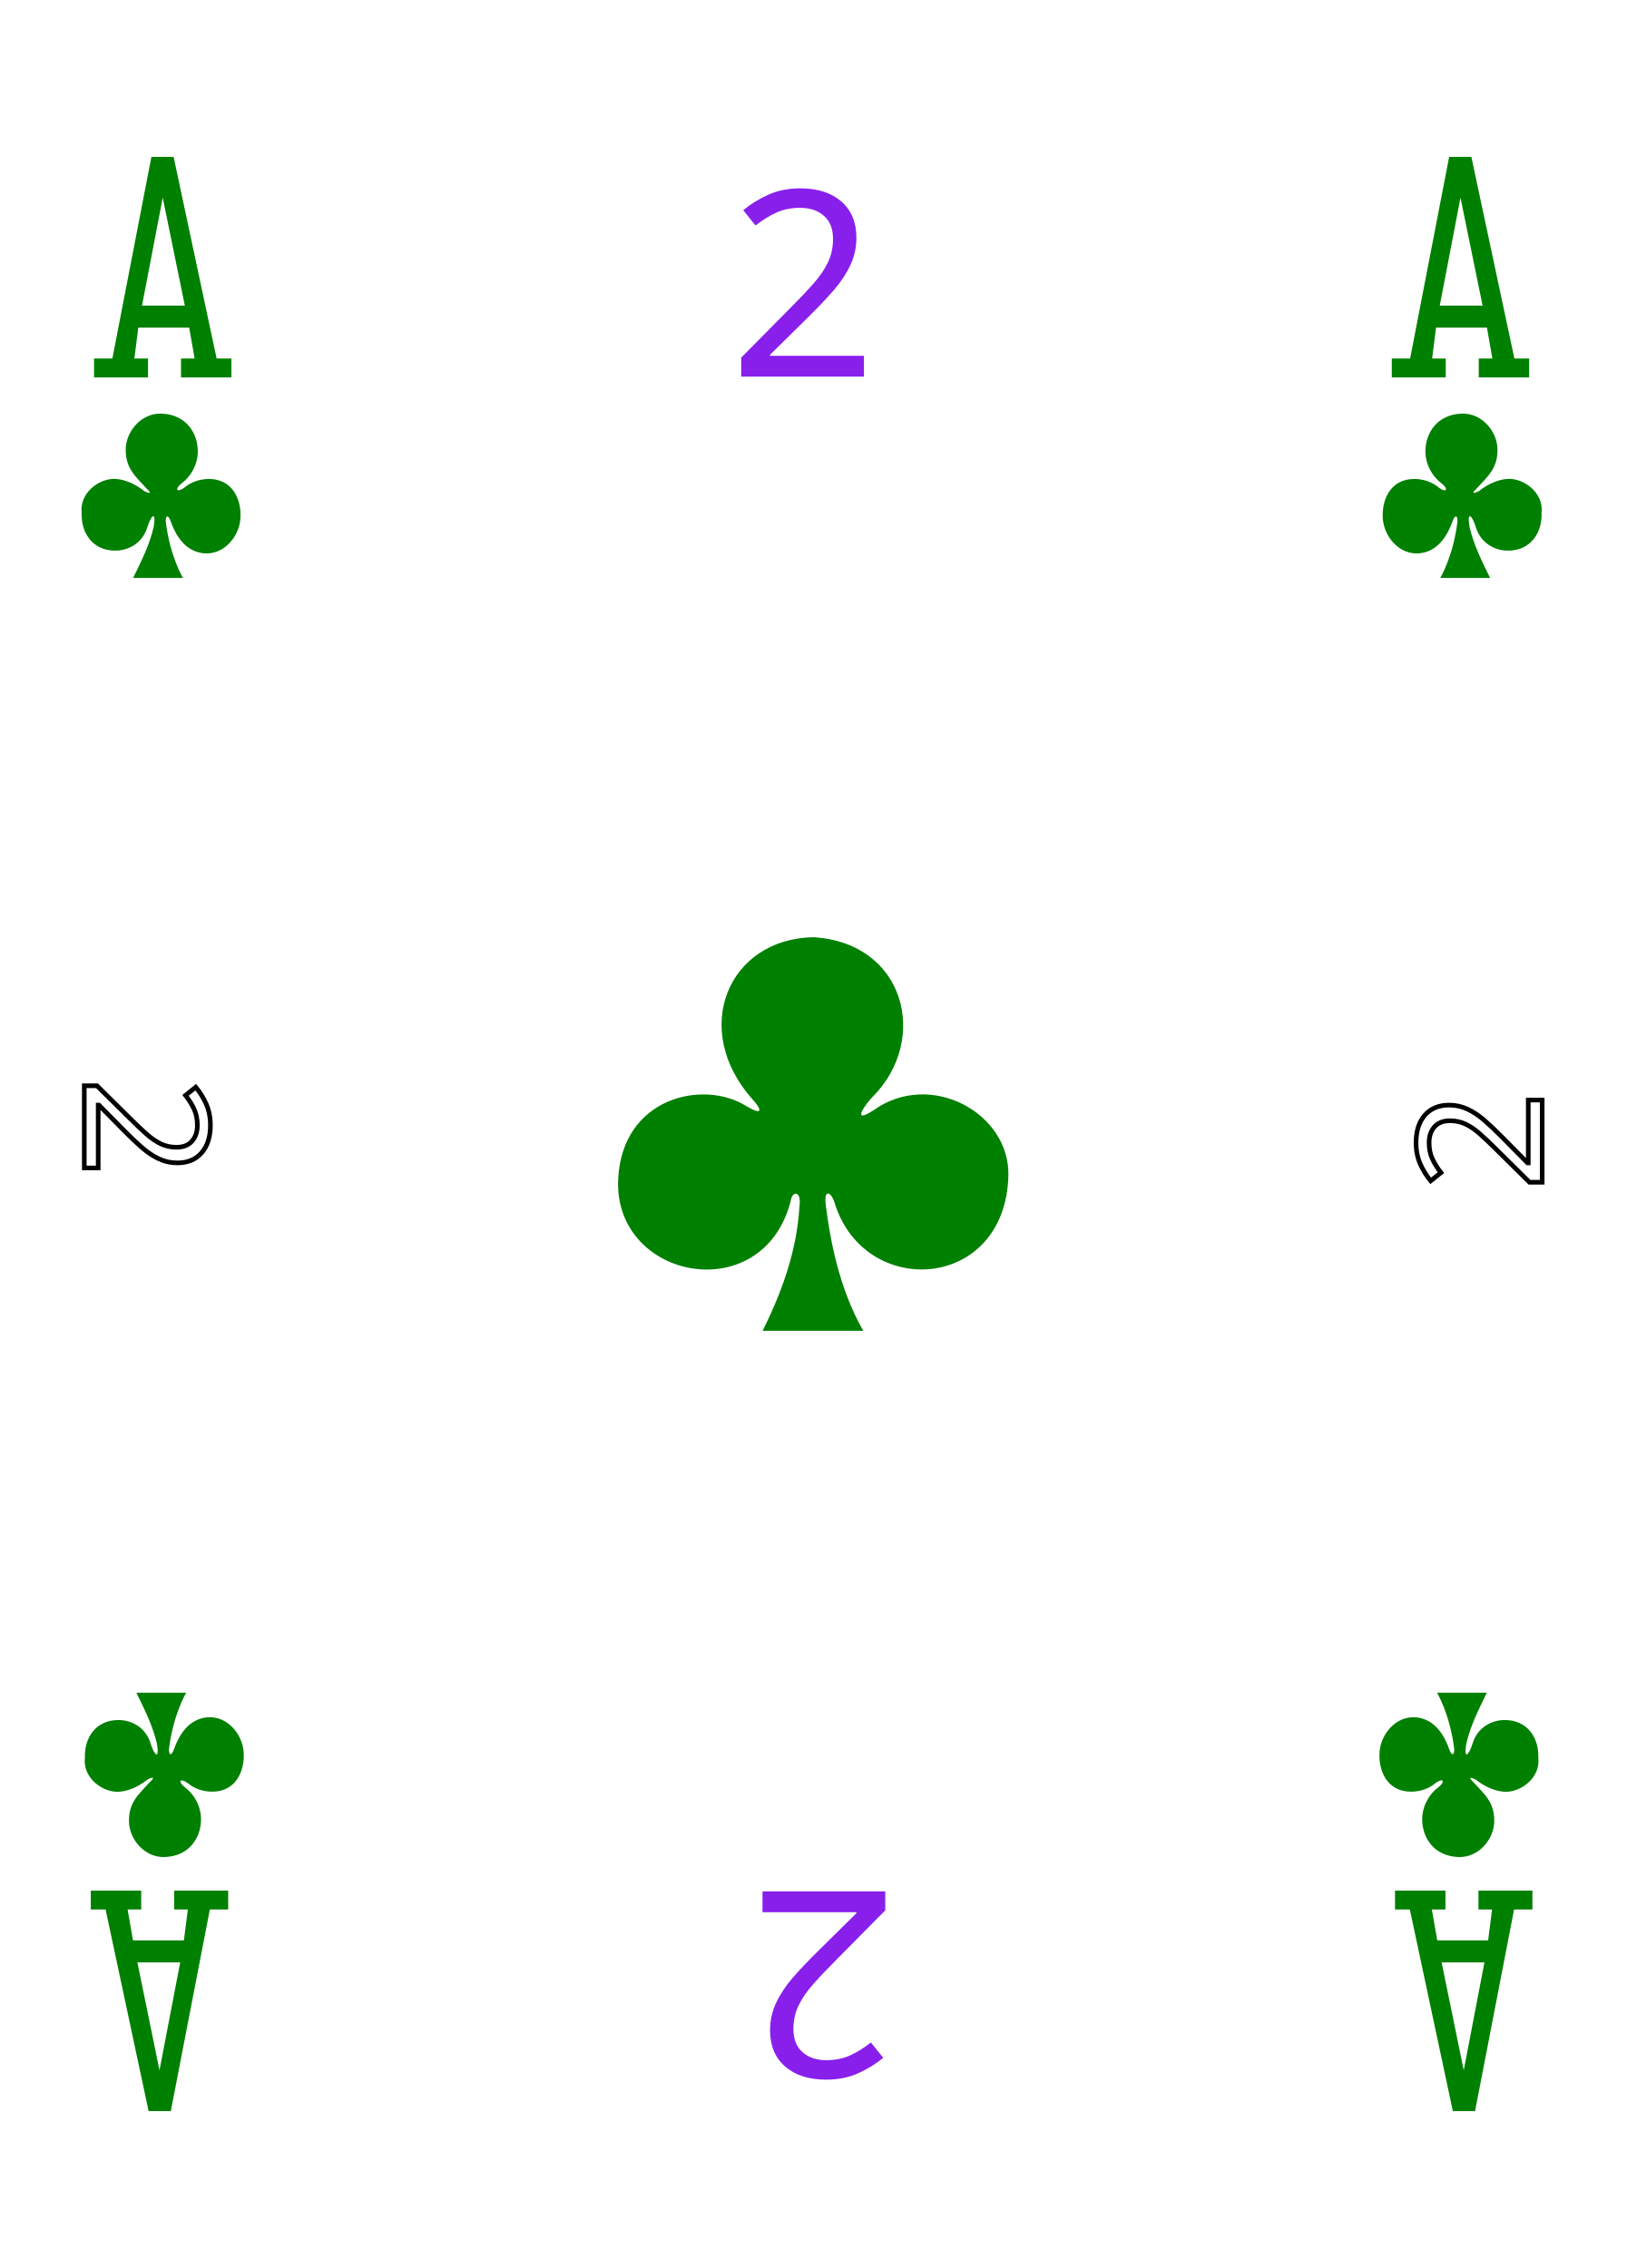
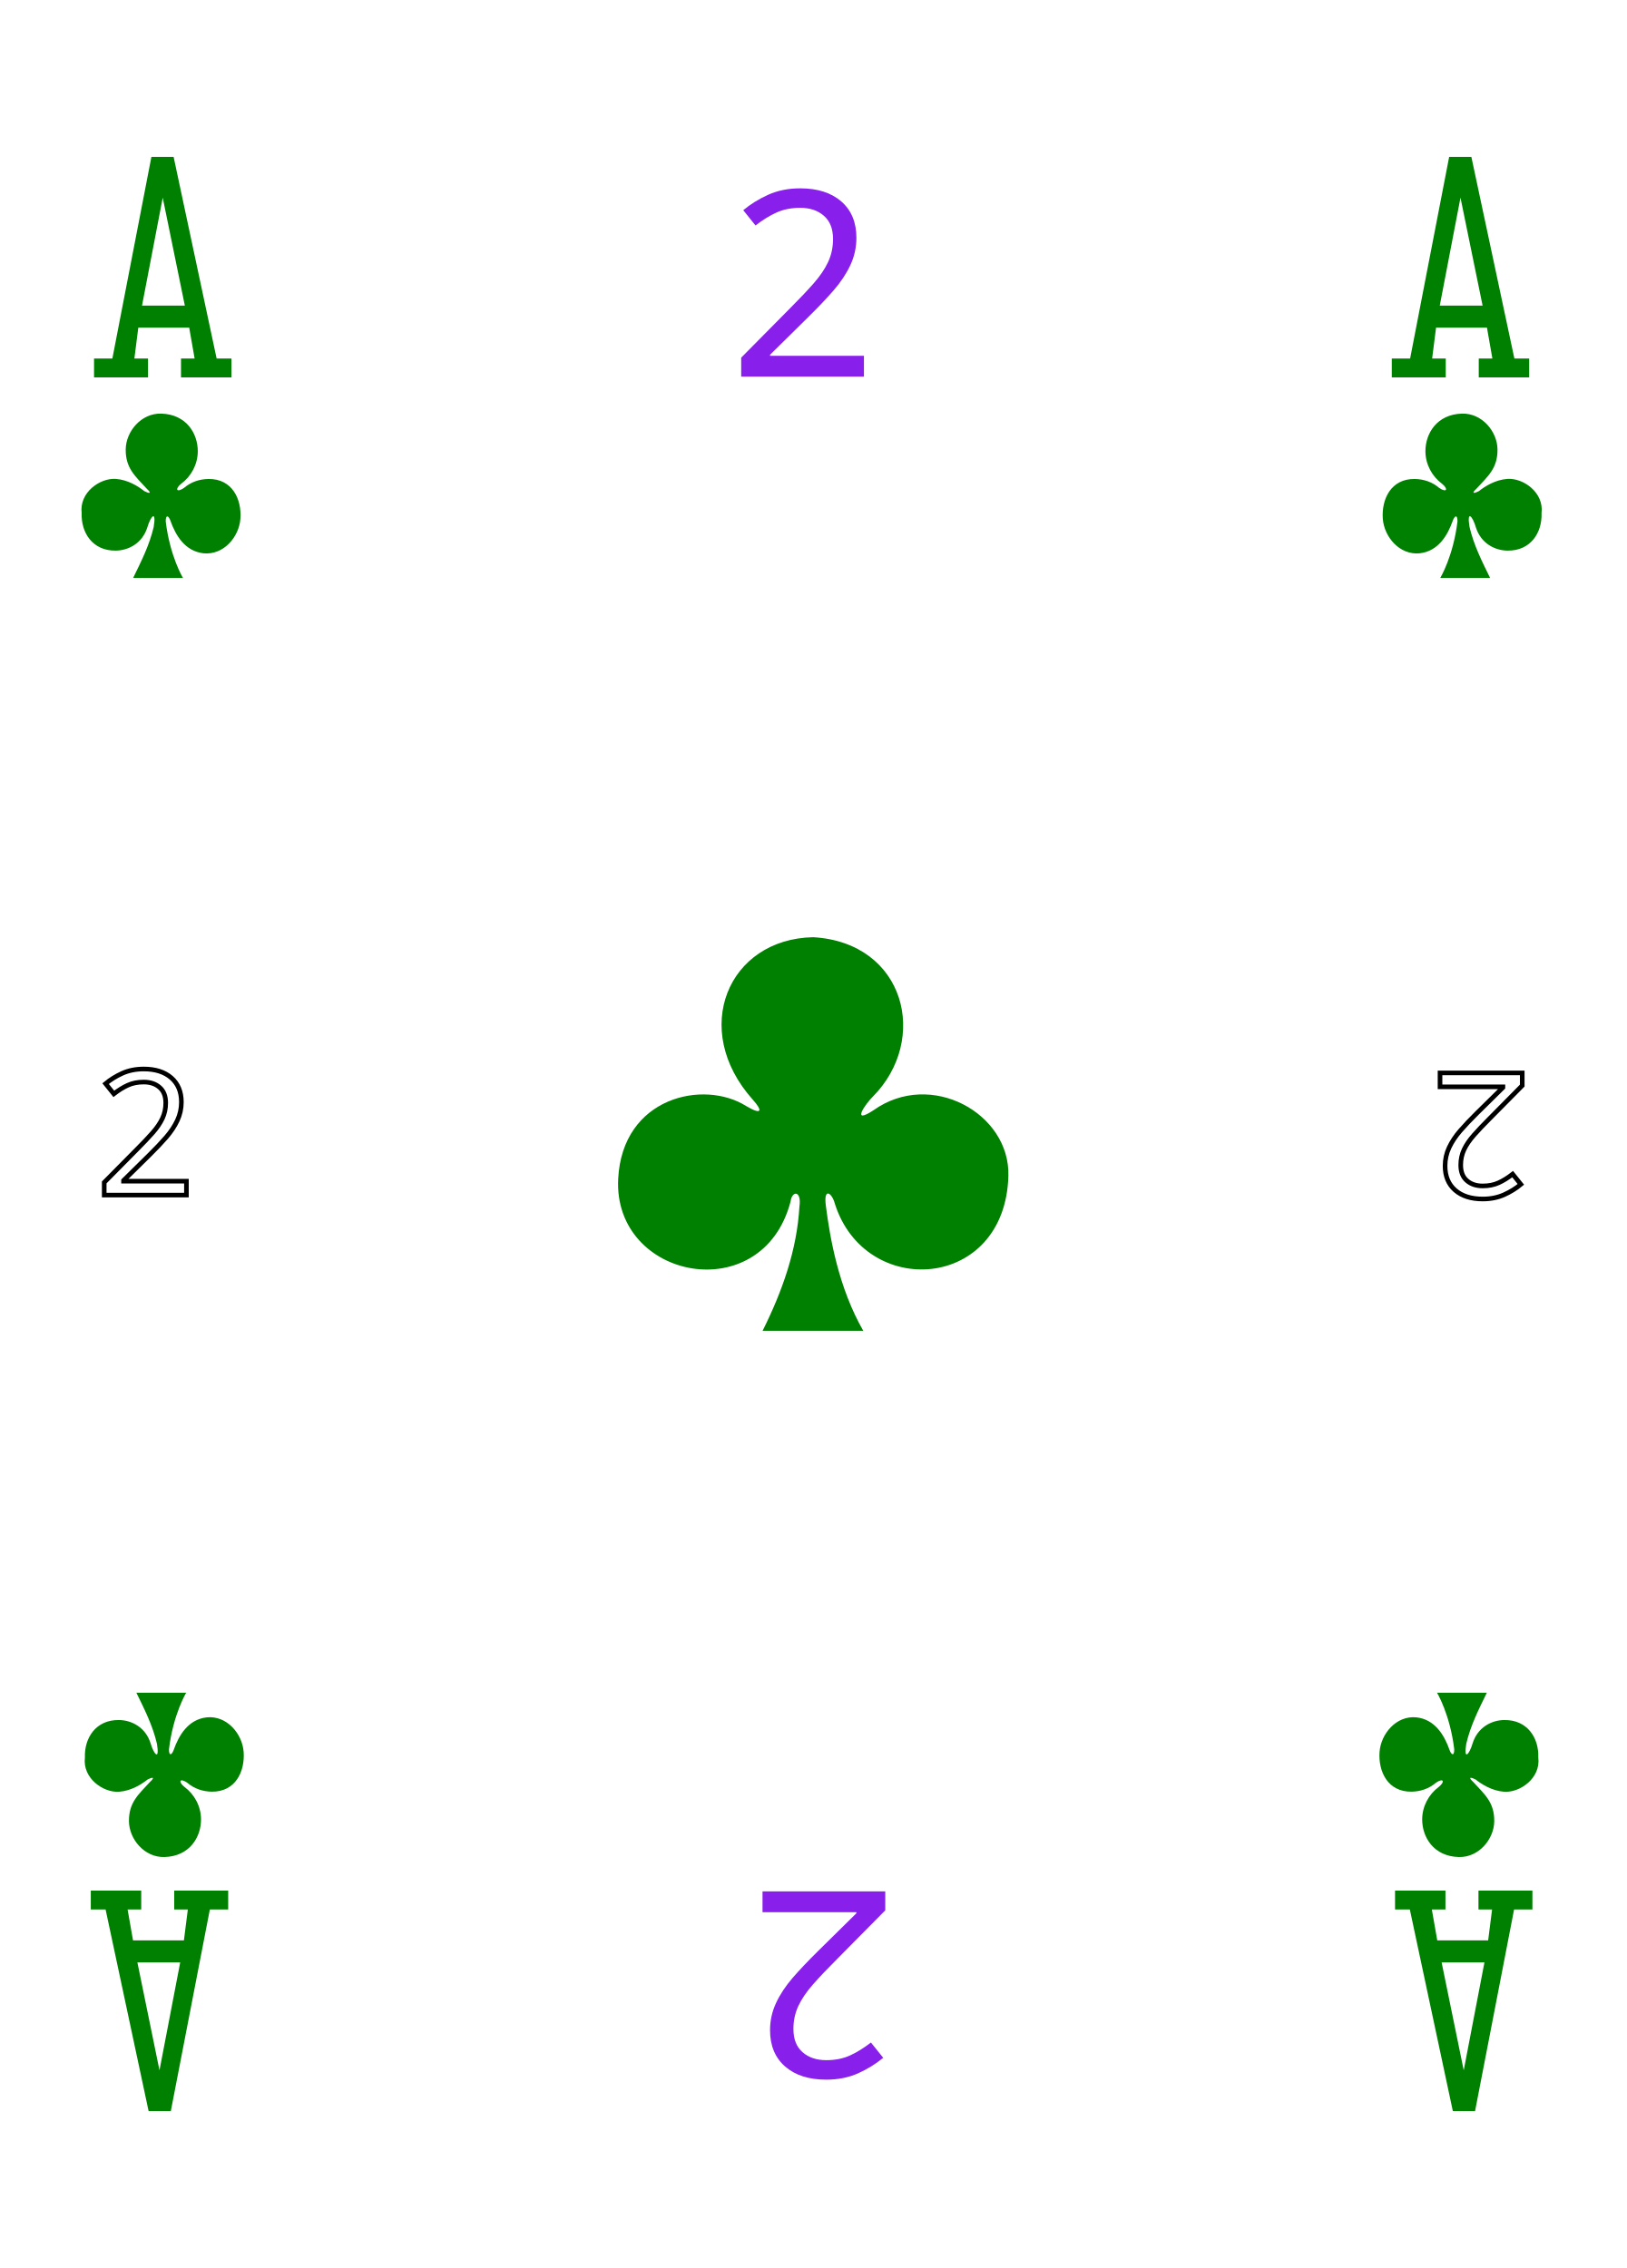
<svg xmlns="http://www.w3.org/2000/svg" xmlns:xlink="http://www.w3.org/1999/xlink" width="224.25" height="312.781" id="svg18947" version="1.1">
  <defs id="defs18949">
    <linearGradient xlink:href="#linearGradient71722" id="linearGradient71728" x1="-19.612" y1="-71.453" x2="204.614" y2="-71.453" gradientUnits="userSpaceOnUse" />
    <linearGradient id="linearGradient71722">
      <stop style="stop-color:#ffffff;stop-opacity:1;" offset="0" id="stop71724" />
      <stop style="stop-color:#ffffff;stop-opacity:0;" offset="1" id="stop71726" />
    </linearGradient>
  </defs>
  <g transform="translate(-247.874,-381.6862)" id="layer1">
    <g transform="translate(267.499,609.53)" id="g10436" style="display:inline">
      <path style="fill:#008000;fill-opacity:1;display:inline" id="path7183-7" d="m -6.659,-175.801 0,-2.6 2.528,0 5.381,-27.808 3.062,0 5.931,27.808 2.04,0 0,2.6 -6.952,0 0,-2.6 1.878,0 -0.748,-4.262 -7.016,0 -0.542,4.262 1.878,0 0,2.6 z m 12.519,-9.895 -3.048,-14.887 -2.856,14.887 z" />
      <path style="fill:#008000;fill-opacity:1;display:inline" id="path7186-1" d="m 191.661,32.894 0,2.6 -2.528,0 -5.381,27.808 -3.062,0 -5.931,-27.808 -2.04,0 0,-2.6 6.952,0 0,2.6 -1.878,0 0.748,4.261 7.016,0 0.542,-4.261 -1.878,0 0,-2.6 z m -12.519,9.895 3.048,14.887 2.856,-14.887 z" />
      <path style="fill:#008000;fill-opacity:1;display:inline" id="path3235" d="m 85.518,-44.311 c 2.735,-5.487 4.727,-11.116 5.081,-17.135 0.325,-2.215 -1.021,-2.252 -1.224,-0.692 -3.873,14.813 -24.475,10.802 -23.766,-3.132 0.575,-11.3 11.799,-13.731 17.653,-10.036 2.312,1.361 2.181,0.546 0.92,-0.866 -8.697,-9.701 -3.43,-22.194 8.323,-22.422 12.711,0.754 16.009,14.126 8.212,21.991 -0.97,0.945 -3.119,3.982 0.117,1.858 7.872,-5.594 18.798,0.421 18.575,9.045 -0.411,15.902 -19.797,17.088 -23.943,3.805 -0.399,-1.473 -1.548,-2.212 -1.23,0.289 0.575,4.528 1.764,11.356 5.166,17.295 z" />
      <path style="fill:#008000;fill-opacity:1;display:inline" id="path3430" d="m -1.269,-148.141 c 1.132,-2.323 2.235,-4.485 2.835,-7.031 0.398,-2.401 -0.416,-1.509 -0.879,0.065 -0.685,2.183 -2.586,3.177 -4.351,3.2 -3.203,0.044 -4.8,-2.474 -4.701,-5.181 -0.35,-2.849 2.537,-4.864 4.714,-4.709 1.636,0.117 3.063,0.999 3.926,1.686 0.566,0.3 1.172,0.432 0.328,-0.341 -1.594,-1.741 -2.923,-2.816 -2.894,-5.425 0.028,-2.45 2.122,-5.005 4.898,-4.925 3.469,0.1 5.046,2.746 5.038,5.206 -0.009,1.794 -0.906,3.445 -2.291,4.468 -0.897,0.728 -0.645,1.273 0.378,0.584 0.983,-0.847 2.154,-1.218 3.368,-1.244 3.316,-0.052 4.612,2.813 4.422,5.476 -0.178,2.494 -2.302,5.062 -5.101,4.771 -2.499,-0.286 -3.812,-2.384 -4.565,-4.538 -0.249,-0.66 -0.642,-0.839 -0.631,0.145 0.577,4.805 2.367,7.794 2.38,7.791 z" />
      <path style="fill:#008000;fill-opacity:1;display:inline" id="path3478" d="m 185.377,5.6 c -1.132,2.323 -2.235,4.485 -2.835,7.031 -0.398,2.401 0.416,1.509 0.879,-0.065 0.685,-2.183 2.586,-3.177 4.351,-3.2 3.203,-0.044 4.8,2.474 4.7,5.181 0.35,2.849 -2.537,4.864 -4.714,4.709 -1.636,-0.117 -3.063,-0.999 -3.926,-1.686 -0.566,-0.3 -1.172,-0.432 -0.328,0.341 1.594,1.741 2.923,2.816 2.894,5.425 -0.028,2.45 -2.122,5.005 -4.898,4.925 -3.469,-0.1 -5.046,-2.746 -5.038,-5.206 0.01,-1.794 0.906,-3.445 2.291,-4.468 0.897,-0.728 0.645,-1.273 -0.378,-0.584 -0.983,0.847 -2.154,1.218 -3.368,1.244 -3.316,0.052 -4.612,-2.813 -4.422,-5.476 0.178,-2.494 2.302,-5.062 5.101,-4.771 2.499,0.286 3.812,2.384 4.565,4.538 0.249,0.66 0.642,0.839 0.631,-0.145 -0.577,-4.805 -2.367,-7.794 -2.38,-7.791 z" />
      <path style="fill:#008000;fill-opacity:1;display:inline" id="path7183-7-8" d="m 172.272,-175.801 0,-2.6 2.528,0 5.381,-27.808 3.062,0 5.931,27.808 2.04,0 0,2.6 -6.952,0 0,-2.6 1.878,0 -0.748,-4.261 -7.016,0 -0.542,4.261 1.878,0 0,2.6 z m 12.519,-9.895 -3.048,-14.887 -2.856,14.887 z" />
      <path style="fill:#008000;fill-opacity:1;display:inline" id="path7186-1-9" d="m 11.836,32.894 0,2.6 -2.528,0 -5.381,27.808 -3.062,0 -5.931,-27.808 -2.04,0 0,-2.6 6.952,0 0,2.6 -1.878,0 0.748,4.261 7.016,0 0.542,-4.261 -1.878,0 0,-2.6 z M -0.683,42.789 2.365,57.676 5.221,42.789 z" />
      <path style="fill:#008000;fill-opacity:1;display:inline" id="path3430-0" d="m 185.824,-148.141 c -1.132,-2.323 -2.235,-4.485 -2.835,-7.031 -0.398,-2.401 0.416,-1.509 0.879,0.065 0.685,2.183 2.586,3.177 4.351,3.2 3.203,0.043 4.8,-2.474 4.7,-5.181 0.35,-2.849 -2.537,-4.864 -4.714,-4.709 -1.636,0.117 -3.063,0.999 -3.926,1.686 -0.566,0.3 -1.172,0.432 -0.328,-0.341 1.594,-1.741 2.923,-2.816 2.894,-5.425 -0.028,-2.45 -2.122,-5.005 -4.898,-4.925 -3.469,0.1 -5.046,2.746 -5.038,5.206 0.01,1.794 0.906,3.445 2.291,4.468 0.897,0.728 0.645,1.273 -0.378,0.584 -0.983,-0.847 -2.154,-1.218 -3.368,-1.244 -3.316,-0.052 -4.612,2.813 -4.422,5.476 0.178,2.494 2.302,5.062 5.101,4.771 2.499,-0.286 3.812,-2.384 4.565,-4.538 0.249,-0.66 0.642,-0.839 0.631,0.145 -0.577,4.805 -2.367,7.794 -2.38,7.791 z" />
      <path style="fill:#008000;fill-opacity:1;display:inline" id="path3478-7" d="m -0.822,5.6 c 1.132,2.323 2.235,4.485 2.835,7.031 0.398,2.401 -0.416,1.509 -0.879,-0.065 -0.685,-2.183 -2.586,-3.177 -4.351,-3.2 -3.203,-0.043 -4.8,2.474 -4.701,5.181 -0.35,2.849 2.537,4.864 4.714,4.709 1.636,-0.117 3.063,-0.999 3.926,-1.686 0.566,-0.3 1.172,-0.432 0.328,0.341 -1.594,1.741 -2.923,2.816 -2.894,5.425 0.028,2.45 2.122,5.005 4.898,4.925 3.469,-0.1 5.046,-2.746 5.038,-5.206 -0.009,-1.794 -0.906,-3.445 -2.291,-4.468 -0.897,-0.728 -0.645,-1.273 0.378,-0.584 0.983,0.847 2.154,1.218 3.368,1.244 3.316,0.052 4.612,-2.813 4.422,-5.476 -0.178,-2.494 -2.302,-5.062 -5.101,-4.771 -2.499,0.286 -3.812,2.384 -4.565,4.538 -0.249,0.66 -0.642,0.839 -0.631,-0.145 0.577,-4.805 2.367,-7.794 2.38,-7.791 z" />
    </g>
    <g id="g3098" transform="matrix(0.95,0,0,0.95,18,26.90382)">
      <g id="layer1-6" transform="translate(1.3256073e-5,-2.125534e-5)" style="fill:#881feb;fill-opacity:1;stroke:none">
        <text id="text70860" y="428.123" x="347.733" style="font-size:37.746px;font-style:normal;font-variant:normal;font-weight:normal;font-stretch:normal;text-align:start;line-height:125%;letter-spacing:0px;word-spacing:0px;writing-mode:lr-tb;text-anchor:start;fill:#881feb;fill-opacity:1;stroke:none;font-family:Card Characters;-inkscape-font-specification:Card Characters" xml:space="preserve">
          <tspan y="428.123" x="347.733" id="tspan70862">2</tspan>
        </text>
      </g>
-       <g id="layer1-6-7" transform="matrix(0.6698441,0,0,0.6698441,20.89216,261.9454)" style="fill:none;stroke:#000000;stroke-opacity:1">
-         <text id="text70860-7" y="-348.31" x="399.965" style="font-size:37.746px;font-style:normal;font-variant:normal;font-weight:normal;font-stretch:normal;text-align:start;line-height:125%;letter-spacing:0px;word-spacing:0px;writing-mode:lr-tb;text-anchor:start;fill:none;stroke:#000000;stroke-opacity:1;font-family:Card Characters;-inkscape-font-specification:Card Characters" xml:space="preserve" transform="matrix(0,1,-1,0,0,0)">
+       <g id="layer1-6-7" transform="matrix(0,-0.6698441,0.6698441,0,-12.02967,780.2593)" style="fill:none;stroke:#000000;stroke-opacity:1">
+         <text id="text70860-7" y="-348.31" x="399.965" style="font-style:normal;font-variant:normal;font-weight:normal;font-stretch:normal;font-size:37.746px;line-height:125%;font-family:'Card Characters';-inkscape-font-specification:'Card Characters';text-align:start;letter-spacing:0px;word-spacing:0px;writing-mode:lr-tb;text-anchor:start;fill:none;stroke:#000000;stroke-opacity:1" xml:space="preserve" transform="matrix(0,1,-1,0,0,0)">
          <tspan y="-348.31" x="399.965" id="tspan70862-5">2</tspan>
        </text>
      </g>
    </g>
    <use x="0" y="0" xlink:href="#g3098" id="use3106" width="224.25" height="312.781" transform="matrix(-1,0,0,-1,720,1076.153)" />
  </g>
</svg>
